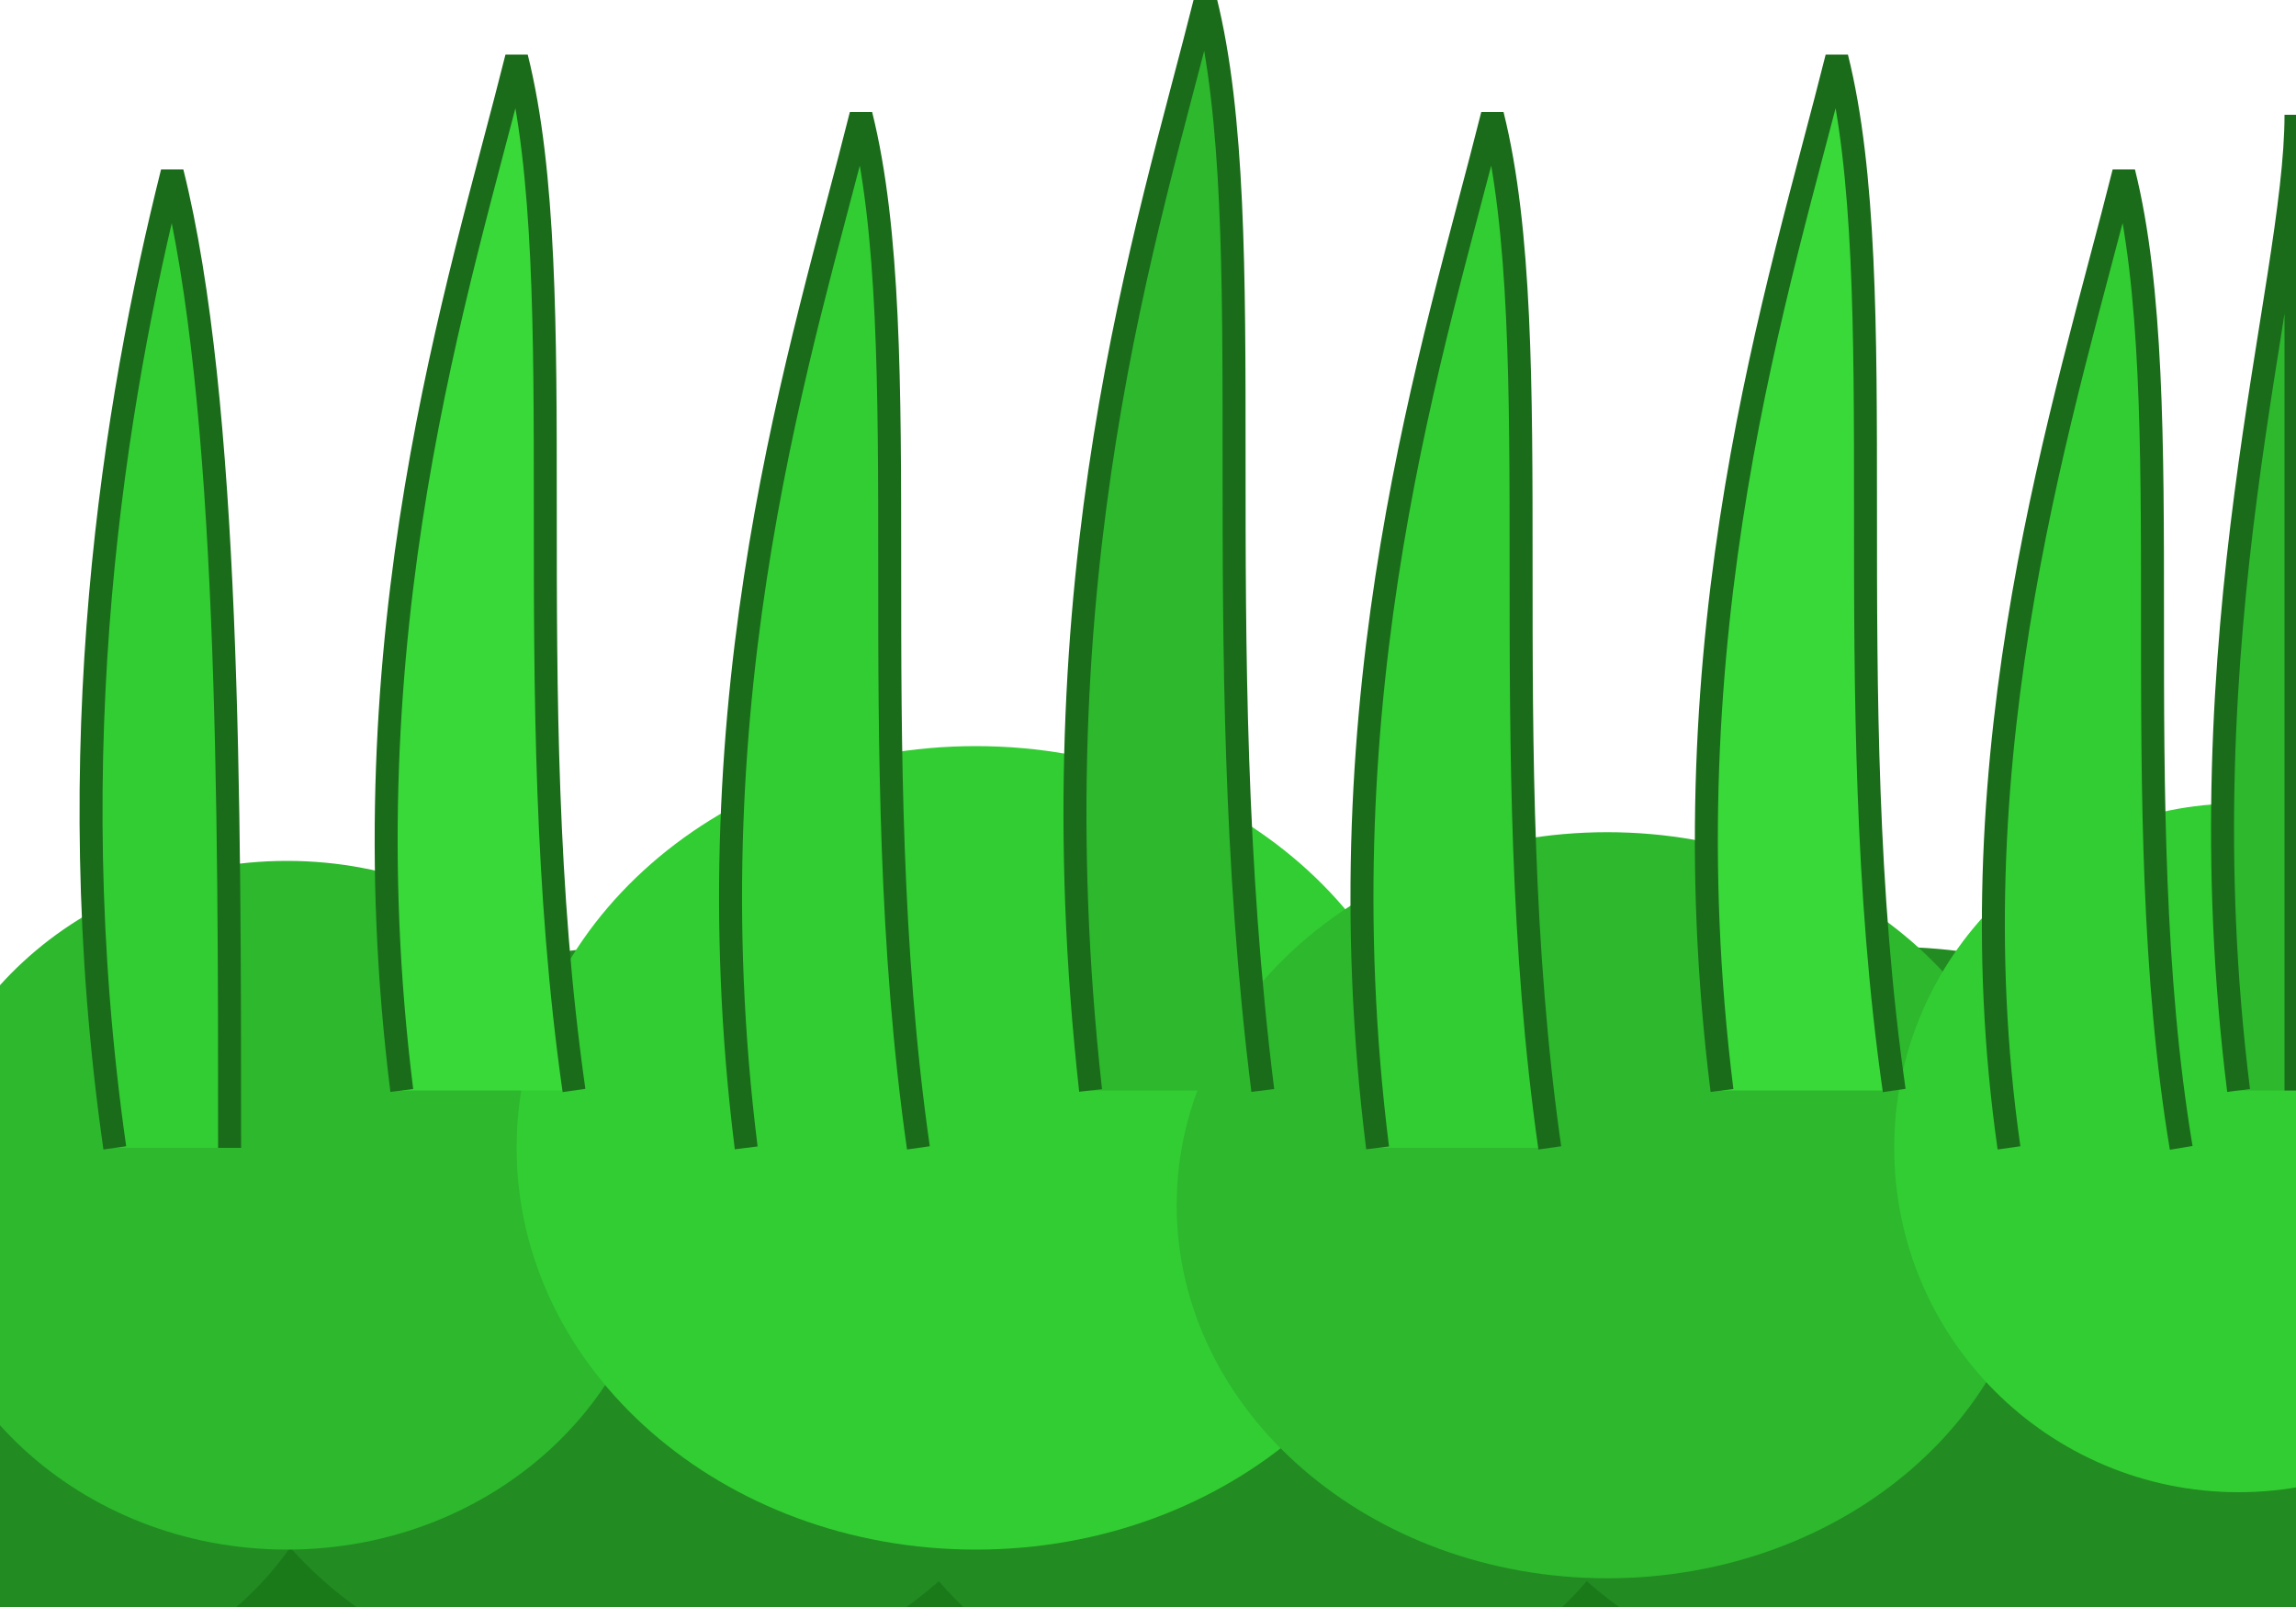
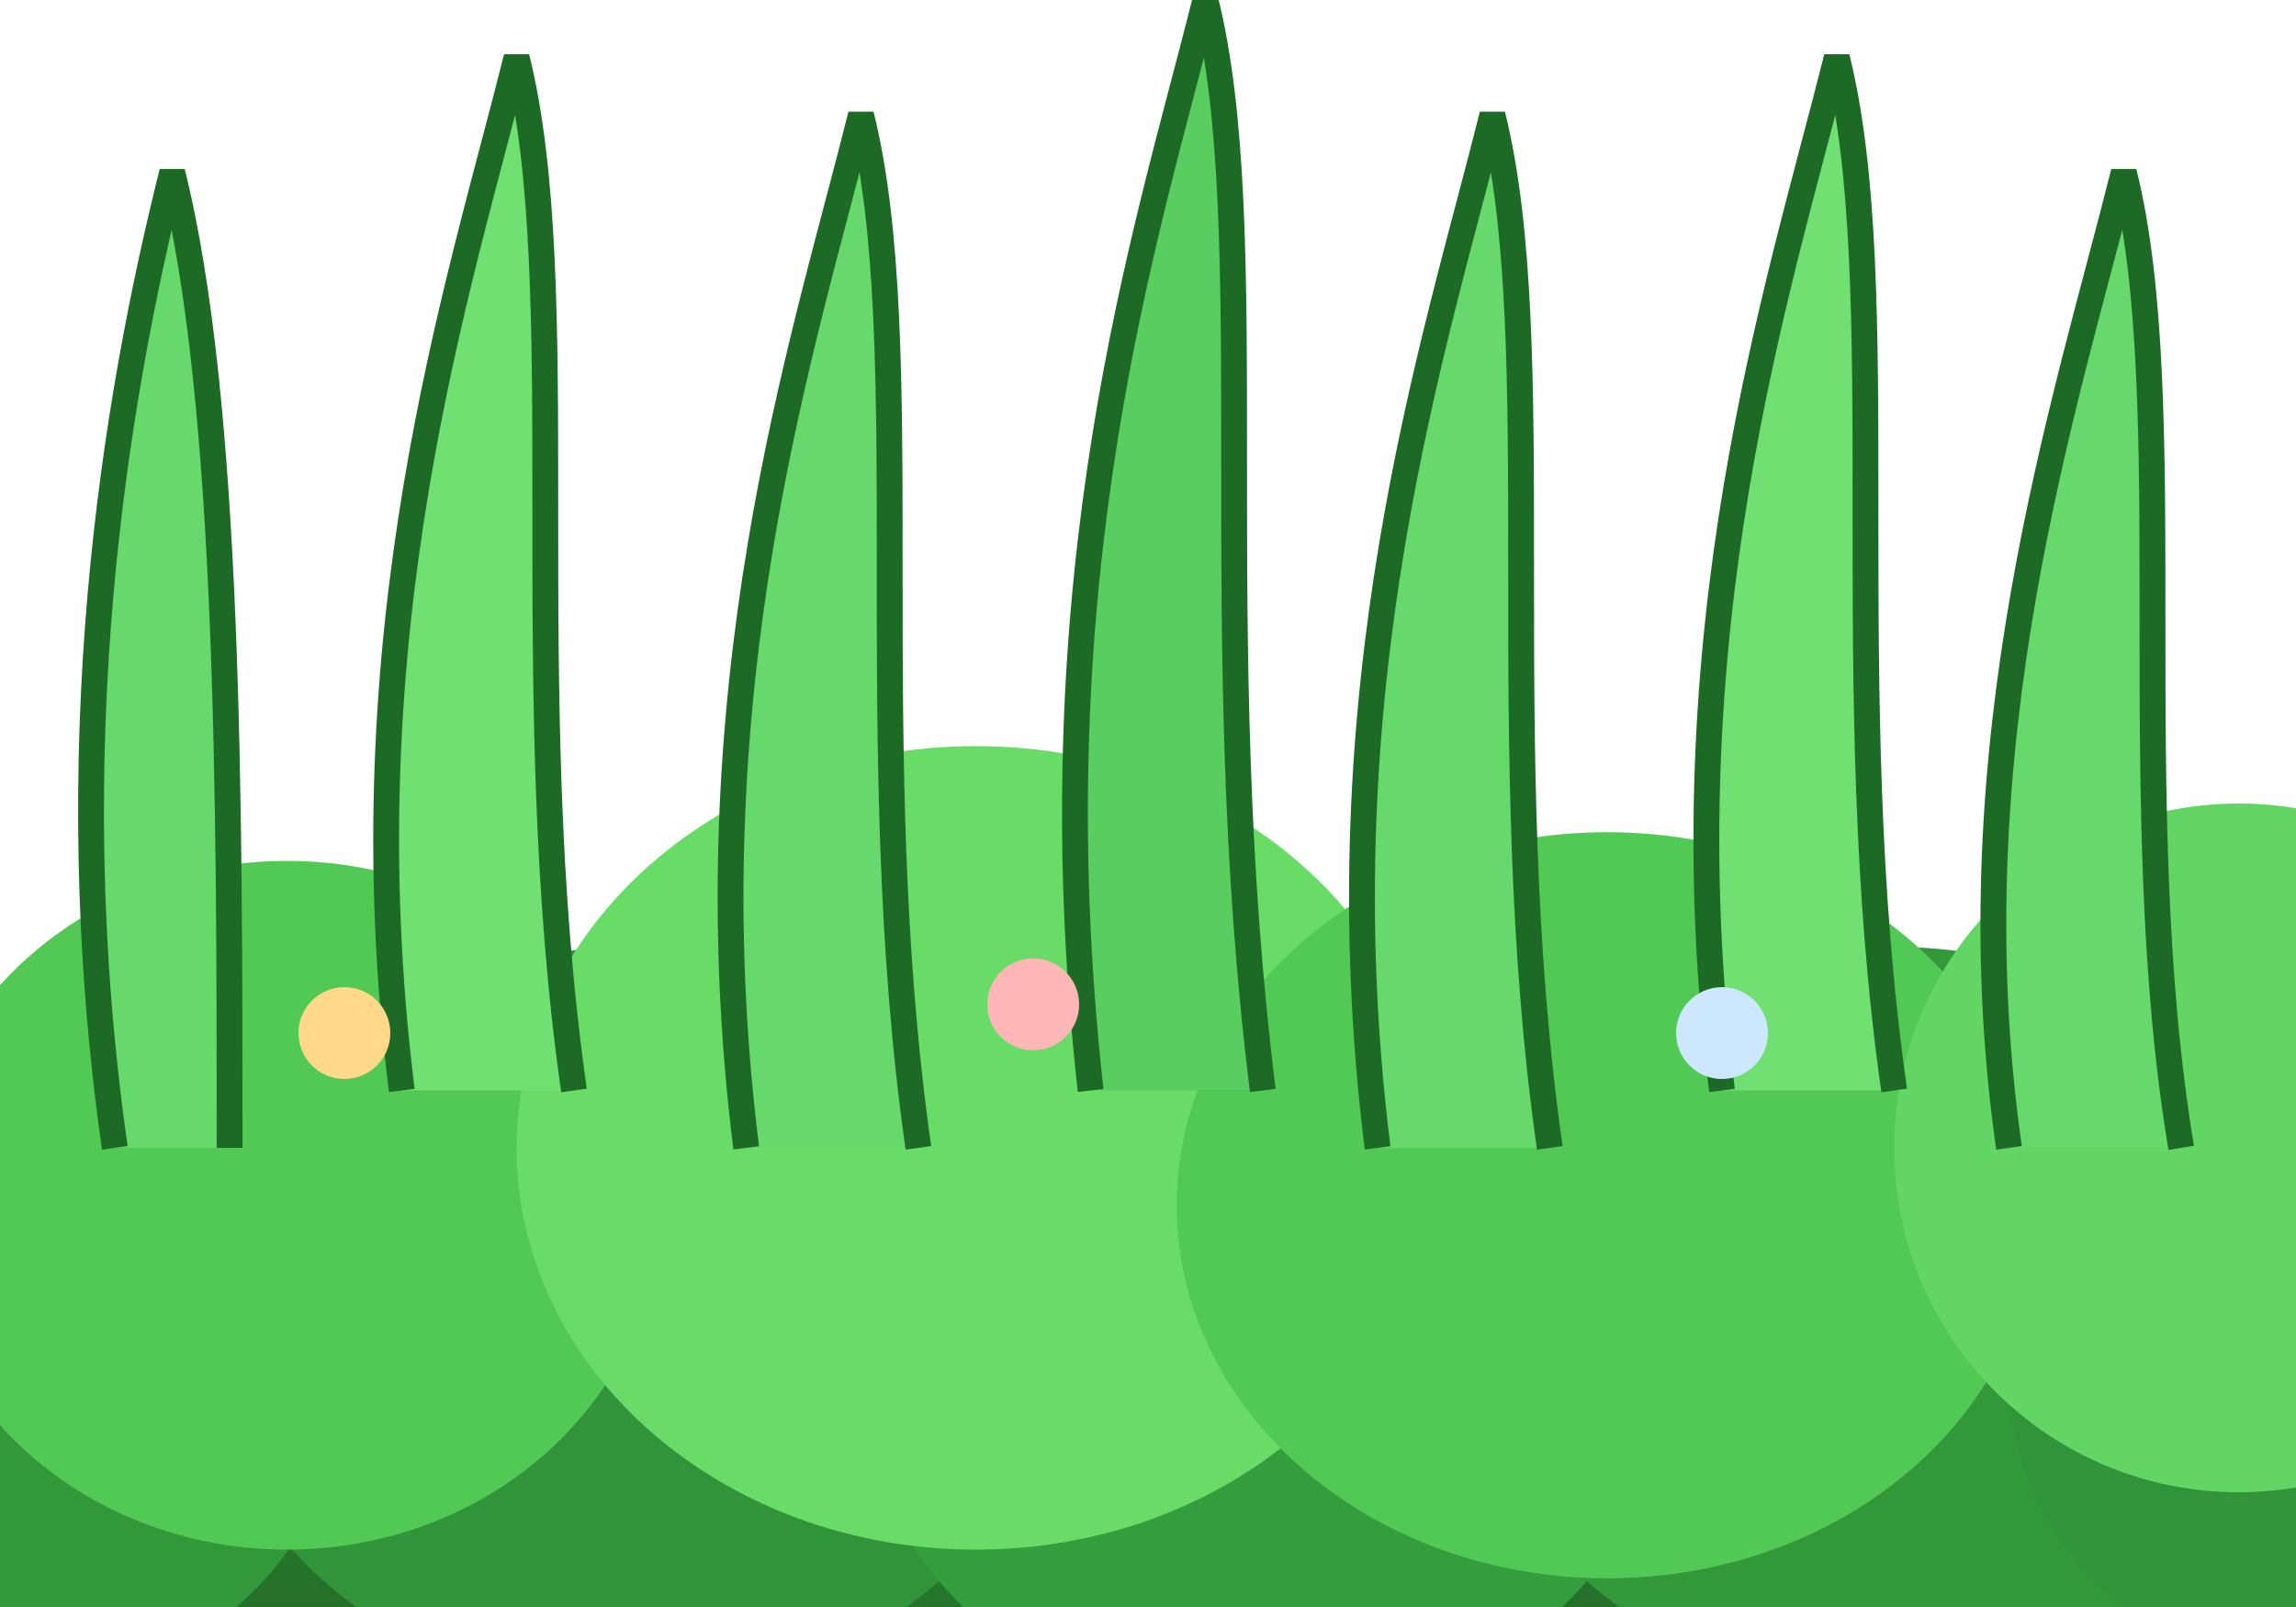
<svg xmlns="http://www.w3.org/2000/svg" viewBox="0 0 40 28">
-   <ellipse cx="5" cy="26" rx="7" ry="6" fill="#1A7A1A" />
-   <ellipse cx="16" cy="27" rx="8" ry="7" fill="#1A7A1A" />
-   <ellipse cx="27" cy="26" rx="7" ry="6" fill="#1A7A1A" />
-   <ellipse cx="38" cy="27" rx="7" ry="6" fill="#1A7A1A" />
-   <ellipse cx="0" cy="24" rx="6" ry="5.5" fill="#228B22" />
-   <ellipse cx="11" cy="23" rx="7.5" ry="6.5" fill="#228B22" />
-   <ellipse cx="22" cy="24" rx="7" ry="6" fill="#228B22" />
-   <ellipse cx="33" cy="23" rx="7.5" ry="6.5" fill="#228B22" />
-   <ellipse cx="40" cy="24" rx="5" ry="5" fill="#228B22" />
-   <ellipse cx="5" cy="21" rx="6.5" ry="6" fill="#2DB82D" />
-   <ellipse cx="17" cy="20" rx="8" ry="7" fill="#32CD32" />
-   <ellipse cx="28" cy="21" rx="7.5" ry="6.5" fill="#2DB82D" />
-   <ellipse cx="39" cy="20" rx="6" ry="6" fill="#32CD32" />
-   <path d="M2,20  C1,13 2,7  3,3   C4,7  4,14 4,20" fill="#32CD32" stroke="#1A6B1A" stroke-width="0.4" />
-   <path d="M7,19  C6,11 8,5  9,1   C10,5 9,12 10,19" fill="#39D939" stroke="#1A6B1A" stroke-width="0.4" />
-   <path d="M13,20 C12,12 14,6 15,2  C16,6 15,13 16,20" fill="#32CD32" stroke="#1A6B1A" stroke-width="0.4" />
-   <path d="M19,19 C18,10 20,4 21,0  C22,4 21,11 22,19" fill="#2DB82D" stroke="#1A6B1A" stroke-width="0.4" />
-   <path d="M24,20 C23,12 25,6 26,2  C27,6 26,13 27,20" fill="#32CD32" stroke="#1A6B1A" stroke-width="0.4" />
-   <path d="M30,19 C29,11 31,5 32,1  C33,5 32,12 33,19" fill="#39D939" stroke="#1A6B1A" stroke-width="0.4" />
-   <path d="M35,20 C34,13 36,7 37,3  C38,7 37,14 38,20" fill="#32CD32" stroke="#1A6B1A" stroke-width="0.4" />
-   <path d="M39,19 C38,11 40,5 40,2  C40,6 40,12 40,19" fill="#2DB82D" stroke="#1A6B1A" stroke-width="0.4" />
+   <defs>
+     <linearGradient id="gBack" x1="0" y1="0" x2="0" y2="1">
+       <stop offset="0" stop-color="#2f8f36" />
+       <stop offset="1" stop-color="#1f6025" />
+     </linearGradient>
+   </defs>
+   <ellipse cx="5" cy="26" rx="7" ry="6" fill="url(#gBack)" />
+   <ellipse cx="16" cy="27" rx="8" ry="7" fill="url(#gBack)" />
+   <ellipse cx="27" cy="26" rx="7" ry="6" fill="url(#gBack)" />
+   <ellipse cx="38" cy="27" rx="7" ry="6" fill="url(#gBack)" />
+   <ellipse cx="0" cy="24" rx="6" ry="5.5" fill="#33983a" />
+   <ellipse cx="11" cy="23" rx="7.5" ry="6.5" fill="#32943a" />
+   <ellipse cx="22" cy="24" rx="7" ry="6" fill="#349d3d" />
+   <ellipse cx="33" cy="23" rx="7.5" ry="6.5" fill="#33983a" />
+   <ellipse cx="40" cy="24" rx="5" ry="5" fill="#32943a" />
+   <ellipse cx="5" cy="21" rx="6.5" ry="6" fill="#52c855" />
+   <ellipse cx="17" cy="20" rx="8" ry="7" fill="#69dc68" />
+   <ellipse cx="28" cy="21" rx="7.5" ry="6.5" fill="#52c855" />
+   <ellipse cx="39" cy="20" rx="6" ry="6" fill="#63d565" />
+   <path d="M2,20 C1,13 2,7 3,3 C4,7 4,14 4,20" fill="#67d86b" stroke="#1d6a26" stroke-width="0.45" />
+   <path d="M7,19 C6,11 8,5 9,1 C10,5 9,12 10,19" fill="#70e072" stroke="#1d6a26" stroke-width="0.45" />
+   <path d="M13,20 C12,12 14,6 15,2 C16,6 15,13 16,20" fill="#67d86b" stroke="#1d6a26" stroke-width="0.45" />
+   <path d="M19,19 C18,10 20,4 21,0 C22,4 21,11 22,19" fill="#59cd5f" stroke="#1d6a26" stroke-width="0.45" />
+   <path d="M24,20 C23,12 25,6 26,2 C27,6 26,13 27,20" fill="#67d86b" stroke="#1d6a26" stroke-width="0.45" />
+   <path d="M30,19 C29,11 31,5 32,1 C33,5 32,12 33,19" fill="#70e072" stroke="#1d6a26" stroke-width="0.45" />
+   <path d="M35,20 C34,13 36,7 37,3 C38,7 37,14 38,20" fill="#67d86b" stroke="#1d6a26" stroke-width="0.45" />
+   <circle cx="6" cy="18" r="0.8" fill="#ffd88a" />
+   <circle cx="18" cy="17.5" r="0.8" fill="#ffb6b6" />
+   <circle cx="30" cy="18" r="0.8" fill="#cde7ff" />
</svg>
